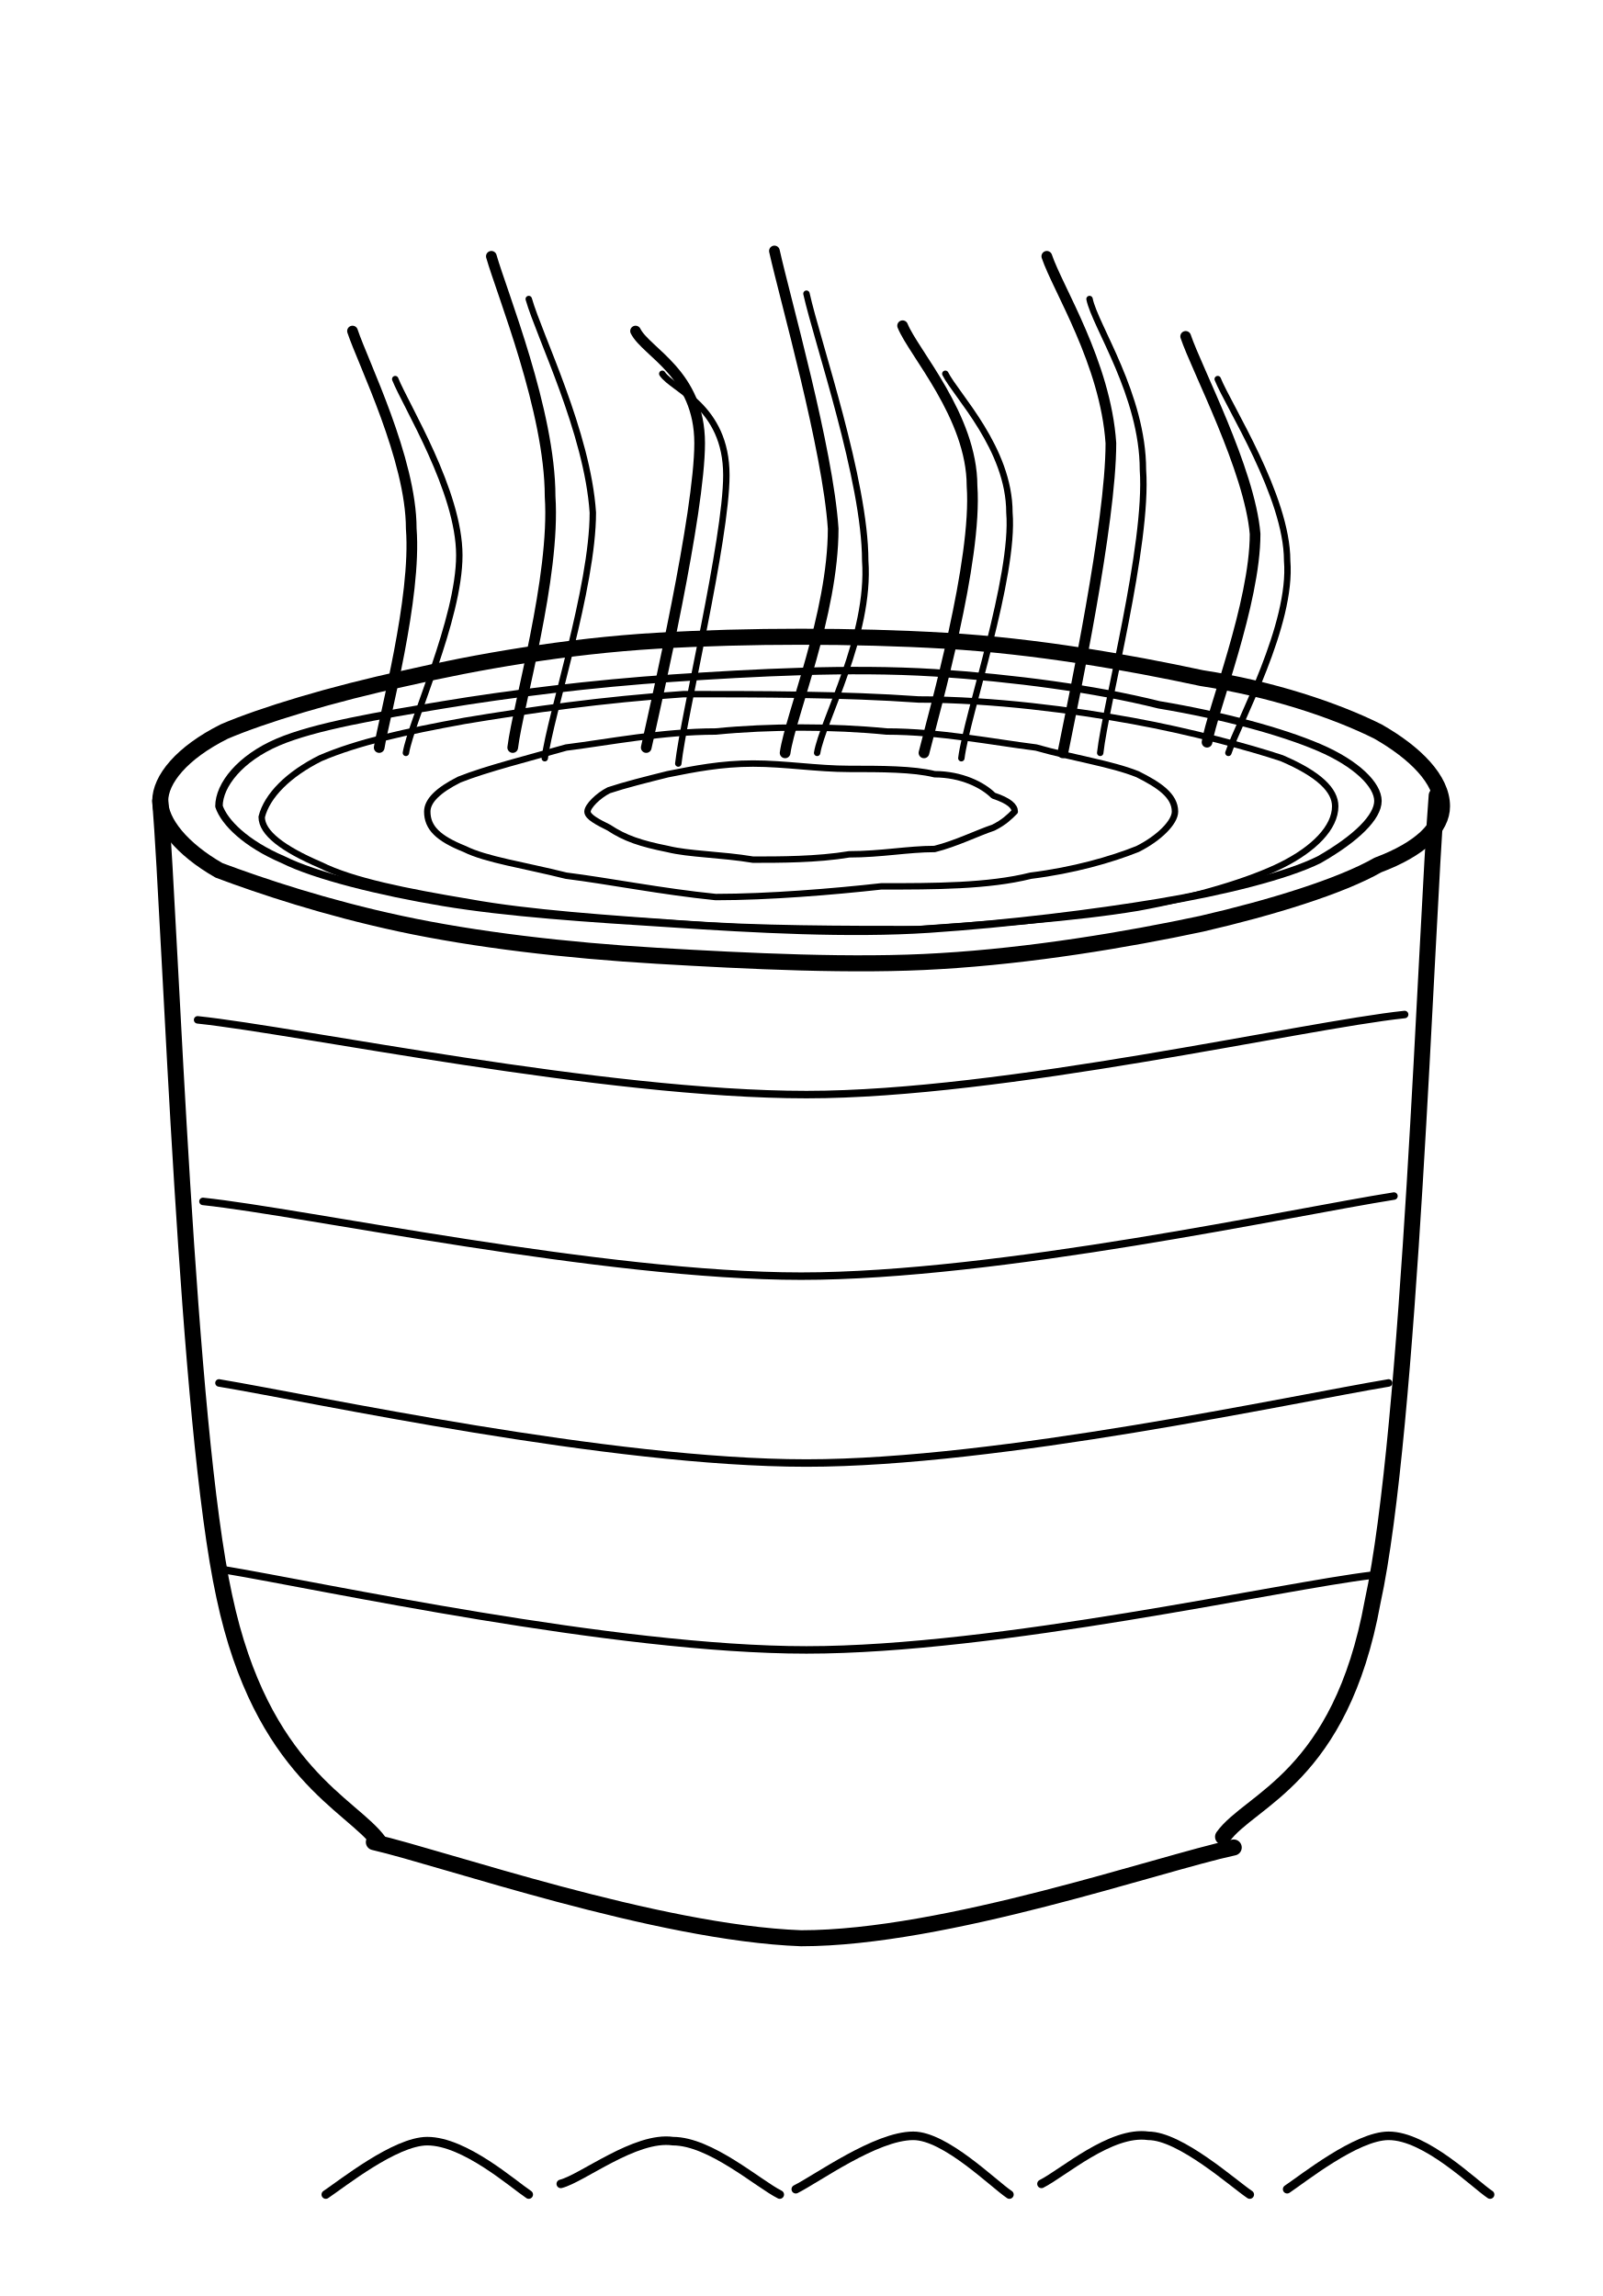
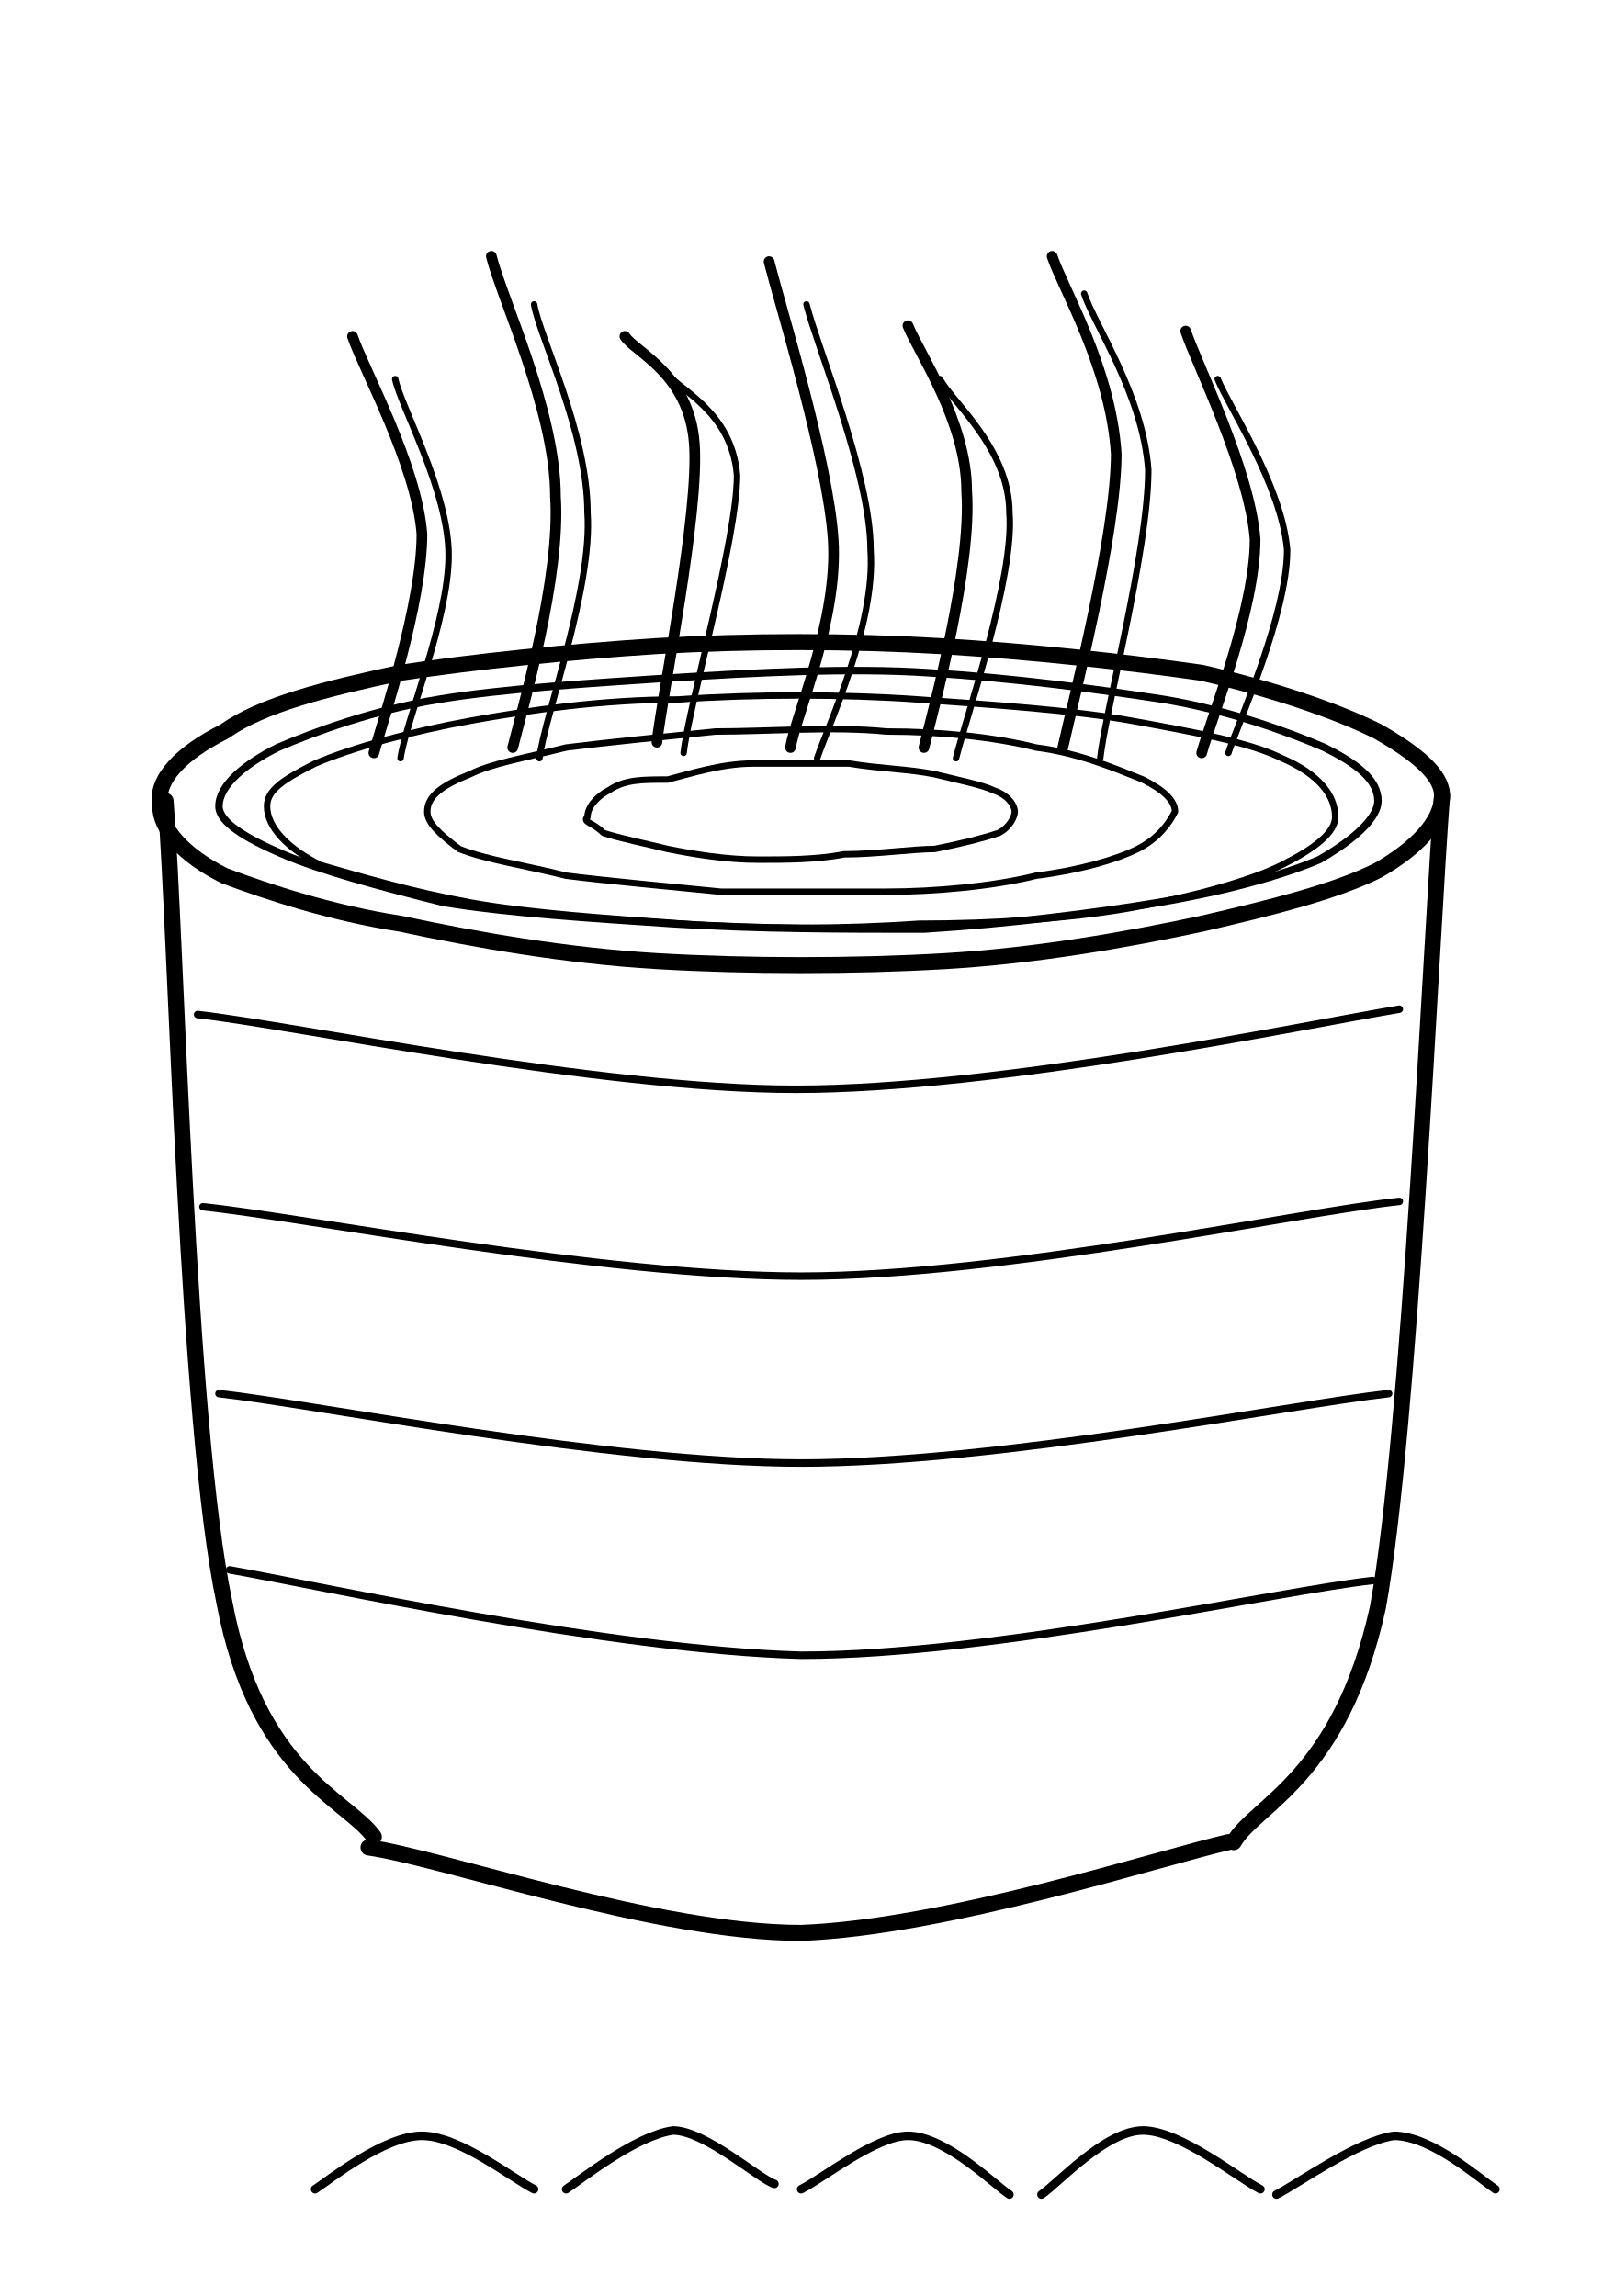
<svg xmlns="http://www.w3.org/2000/svg" viewBox="0 0 300 430" fill="none" stroke="currentColor" stroke-linecap="round" stroke-linejoin="round" aria-hidden="true" focusable="false">
-   <path d="M270 151C270 155 266 159 258 162C251 166 238 170 225 173C211 176 193 179 176 180C160 181 140 180 123 179C106 178 89 176 75 173C61 170 49 166 41 163C34 159 30 154 30 150C30 146 34 141 42 137C49 134 62 130 76 127C89 124 106 121 123 120C140 119 160 119 177 120C194 121 211 124 225 127C238 129 250 133 258 137C265 141 270 146 270 151Z" stroke-width="3" />
-   <path d="M258 150C258 153 254 157 247 161C241 164 229 167 217 169C205 171 189 173 174 174C159 175 141 174 126 173C110 172 95 171 83 169C71 167 59 164 53 161C46 158 42 154 41 151C41 147 45 142 52 139C59 136 71 134 83 132C95 130 111 128 126 127C141 126 159 125 175 126C190 127 205 129 217 132C229 134 240 137 247 140C254 143 258 147 258 150Z" stroke-width="1.4" />
-   <path d="M30 150C32 175 35 267 42 299C49 332 66 338 71 345" stroke-width="3" />
-   <path d="M269 149C267 174 264 268 257 300C251 333 234 337 229 344" stroke-width="3" />
-   <path d="M70 345C83 348 123 362 150 363C177 363 217 349 231 346" stroke-width="3" />
-   <path d="M37 191C56 193 113 205 151 205C188 205 244 192 263 190" stroke-width="1.4" />
-   <path d="M38 225C57 227 113 239 150 239C187 239 242 227 261 224" stroke-width="1.4" />
-   <path d="M41 259C59 262 114 274 151 274C187 274 242 262 260 259" stroke-width="1.4" />
-   <path d="M42 294C60 297 115 309 151 309C187 309 240 297 257 295" stroke-width="1.4" />
-   <path d="M71 140C72 134 78 112 77 99C77 86 68 68 66 62" stroke-width="2" />
-   <path d="M76 141C77 135 86 116 86 104C86 92 76 76 74 71" stroke-width="1.2" />
-   <path d="M96 140C97 132 104 108 103 93C103 77 94 55 92 48" stroke-width="2" />
-   <path d="M102 142C103 134 111 110 111 96C110 81 101 63 99 56" stroke-width="1.2" />
-   <path d="M121 140C123 131 131 96 131 83C131 70 121 66 119 62" stroke-width="2" />
-   <path d="M127 143C128 134 136 101 136 89C136 76 126 73 124 70" stroke-width="1.2" />
-   <path d="M147 141C148 134 156 115 156 99C155 84 147 56 145 47" stroke-width="2" />
-   <path d="M153 141C154 135 163 119 162 105C162 90 153 64 151 55" stroke-width="1.2" />
-   <path d="M173 141C175 133 183 105 182 91C182 78 171 66 169 61" stroke-width="2" />
-   <path d="M180 142C181 134 190 108 189 96C189 84 179 74 177 70" stroke-width="1.2" />
-   <path d="M199 141C201 131 208 98 208 83C207 68 198 54 196 48" stroke-width="2" />
-   <path d="M206 141C207 132 215 102 214 88C214 74 205 61 204 56" stroke-width="1.2" />
-   <path d="M226 139C227 133 235 113 235 100C234 88 224 69 222 63" stroke-width="2" />
-   <path d="M230 141C232 135 242 117 241 105C241 93 230 76 228 71" stroke-width="1.2" />
-   <path d="M190 152C189 153 188 154 186 155C183 156 179 158 175 159C170 159 165 160 159 160C153 161 146 161 141 161C135 160 129 160 125 159C120 158 117 157 114 155C112 154 110 153 110 152C110 151 112 149 114 148C117 147 121 146 125 145C130 144 135 143 141 143C147 143 153 144 159 144C165 144 171 144 175 145C180 145 184 147 186 149C189 150 190 151 190 152Z" stroke-width="1.2" />
-   <path d="M220 152C220 154 217 157 213 159C208 161 201 163 193 164C185 166 175 166 165 166C156 167 144 168 134 168C124 167 114 165 106 164C98 162 91 161 87 159C82 157 80 155 80 152C80 150 82 148 86 146C91 144 99 142 106 140C114 139 124 137 134 137C144 136 156 136 166 137C176 137 186 139 194 140C201 142 208 143 213 145C217 147 220 149 220 152Z" stroke-width="1.2" />
-   <path d="M250 151C250 155 246 159 240 162C234 165 224 168 213 170C201 172 186 173 172 174C158 174 142 174 128 173C114 172 99 171 88 169C76 167 66 165 60 162C53 159 49 156 49 153C50 149 54 145 60 142C67 139 76 137 87 135C99 133 113 131 128 130C142 130 158 130 172 131C186 131 201 133 212 135C223 137 234 140 240 142C247 145 250 148 250 151Z" stroke-width="1.2" />
-   <path d="M61 411C64 409 74 401 80 401C87 401 96 409 99 411" stroke-width="1.6" />
-   <path d="M105 409C109 408 119 400 126 401C133 401 142 409 146 411" stroke-width="1.6" />
-   <path d="M149 410C153 408 164 400 171 400C177 400 186 409 189 411" stroke-width="1.6" />
-   <path d="M195 409C199 407 208 399 215 400C221 400 231 409 234 411" stroke-width="1.6" />
-   <path d="M241 410C244 408 254 400 260 400C267 400 276 409 279 411" stroke-width="1.6" />
+   <path d="M270 149C270 154 265 159 258 163C250 167 238 170 225 173C211 176 194 179 177 180C160 181 140 181 123 180C106 179 89 176 75 173C62 171 50 167 42 164C34 160 30 155 30 151C29 146 34 141 42 137C49 132 61 129 75 126C88 124 107 122 123 121C140 120 159 120 176 121C193 122 211 124 225 126C238 129 250 133 258 137C265 141 270 145 270 149Z" stroke-width="3" />
+   <path d="M258 150C258 153 254 157 247 161C240 164 229 167 217 169C205 171 189 173 173 174C158 174 142 174 126 173C111 172 95 171 83 169C71 166 60 163 53 160C46 157 41 154 41 151C41 147 46 143 52 140C59 137 70 133 82 131C94 129 110 128 125 127C141 126 159 125 174 126C190 127 205 129 218 131C230 133 241 137 248 140C254 143 258 146 258 150Z" stroke-width="1.4" />
+   <path d="M31 150C33 175 35 267 42 300C48 332 65 337 70 344" stroke-width="3" />
+   <path d="M270 149C268 175 264 268 258 301C251 333 235 338 231 345" stroke-width="3" />
+   <path d="M69 346C83 348 123 362 150 362C177 361 217 348 230 345" stroke-width="3" />
+   <path d="M37 190C55 192 112 204 149 204C187 204 244 192 262 189" stroke-width="1.4" />
+   <path d="M38 226C57 228 113 239 150 239C188 239 243 227 262 225" stroke-width="1.4" />
+   <path d="M41 261C59 263 114 274 150 274C187 274 242 263 260 261" stroke-width="1.4" />
+   <path d="M43 294C60 297 114 309 150 310C186 310 239 298 257 296" stroke-width="1.4" />
+   <path d="M70 141C72 134 79 113 79 100C78 87 68 69 66 63" stroke-width="2" />
+   <path d="M75 142C76 135 84 116 84 104C84 92 75 76 74 71" stroke-width="1.2" />
+   <path d="M96 140C98 132 105 108 104 93C104 77 94 56 92 48" stroke-width="2" />
+   <path d="M101 142C102 134 111 110 110 96C110 81 101 63 100 57" stroke-width="1.2" />
+   <path d="M123 139C124 130 131 96 130 83C129 70 119 66 117 63" stroke-width="2" />
+   <path d="M128 141C129 132 138 101 138 89C137 77 127 73 125 70" stroke-width="1.2" />
+   <path d="M148 140C149 134 157 116 156 101C155 86 146 57 144 49" stroke-width="2" />
+   <path d="M153 142C155 136 164 117 163 103C163 89 153 65 151 57" stroke-width="1.2" />
+   <path d="M173 140C175 132 182 106 181 92C181 79 172 66 170 61" stroke-width="2" />
+   <path d="M179 142C181 134 190 108 189 96C189 84 178 75 176 71" stroke-width="1.2" />
+   <path d="M199 140C201 131 209 100 209 85C208 69 199 54 197 48" stroke-width="2" />
+   <path d="M206 142C207 133 215 103 215 88C214 74 205 61 203 55" stroke-width="1.2" />
+   <path d="M225 141C227 134 235 114 235 101C234 88 224 68 222 62" stroke-width="2" />
+   <path d="M230 141C232 135 241 115 241 103C240 91 230 76 228 71" stroke-width="1.2" />
+   <path d="M190 152C190 153 189 155 187 156C184 157 180 158 175 159C171 159 164 160 158 160C153 161 147 161 142 161C136 161 130 160 125 159C121 158 116 157 113 156C111 154 109 154 110 153C110 151 112 149 114 148C117 146 120 146 125 146C129 145 135 143 141 143C147 143 154 143 159 143C165 144 170 144 175 145C179 146 184 147 186 148C189 149 190 151 190 152Z" stroke-width="1.2" />
+   <path d="M220 152C219 154 217 157 213 159C209 161 202 163 194 164C186 166 175 167 166 167C156 167 145 167 135 167C125 166 114 165 106 164C98 162 91 161 86 159C82 156 80 154 80 152C80 149 83 147 88 145C92 143 98 142 106 140C114 139 124 138 134 137C144 137 156 136 166 137C176 137 186 138 194 140C202 141 209 144 214 146C218 148 220 150 220 152Z" stroke-width="1.2" />
+   <path d="M250 153C250 156 246 159 240 162C234 165 223 168 212 170C201 172 186 173 172 173C158 174 142 174 128 173C114 172 99 171 88 169C77 167 67 164 60 162C54 159 50 155 50 151C50 148 53 146 59 143C66 140 77 137 88 135C99 133 113 131 127 131C141 130 158 130 172 131C186 132 201 133 212 135C223 137 234 139 240 142C247 145 250 149 250 153Z" stroke-width="1.2" />
+   <path d="M59 410C62 408 72 400 79 400C86 400 96 408 100 410" stroke-width="1.6" />
+   <path d="M106 410C109 408 119 400 126 399C132 399 142 408 145 409" stroke-width="1.6" />
+   <path d="M150 410C154 408 164 400 170 400C177 400 186 409 189 411" stroke-width="1.6" />
+   <path d="M195 411C198 409 207 399 214 399C221 399 232 408 236 410" stroke-width="1.6" />
+   <path d="M239 411C243 409 254 401 261 400C268 400 277 408 280 410" stroke-width="1.6" />
</svg>
